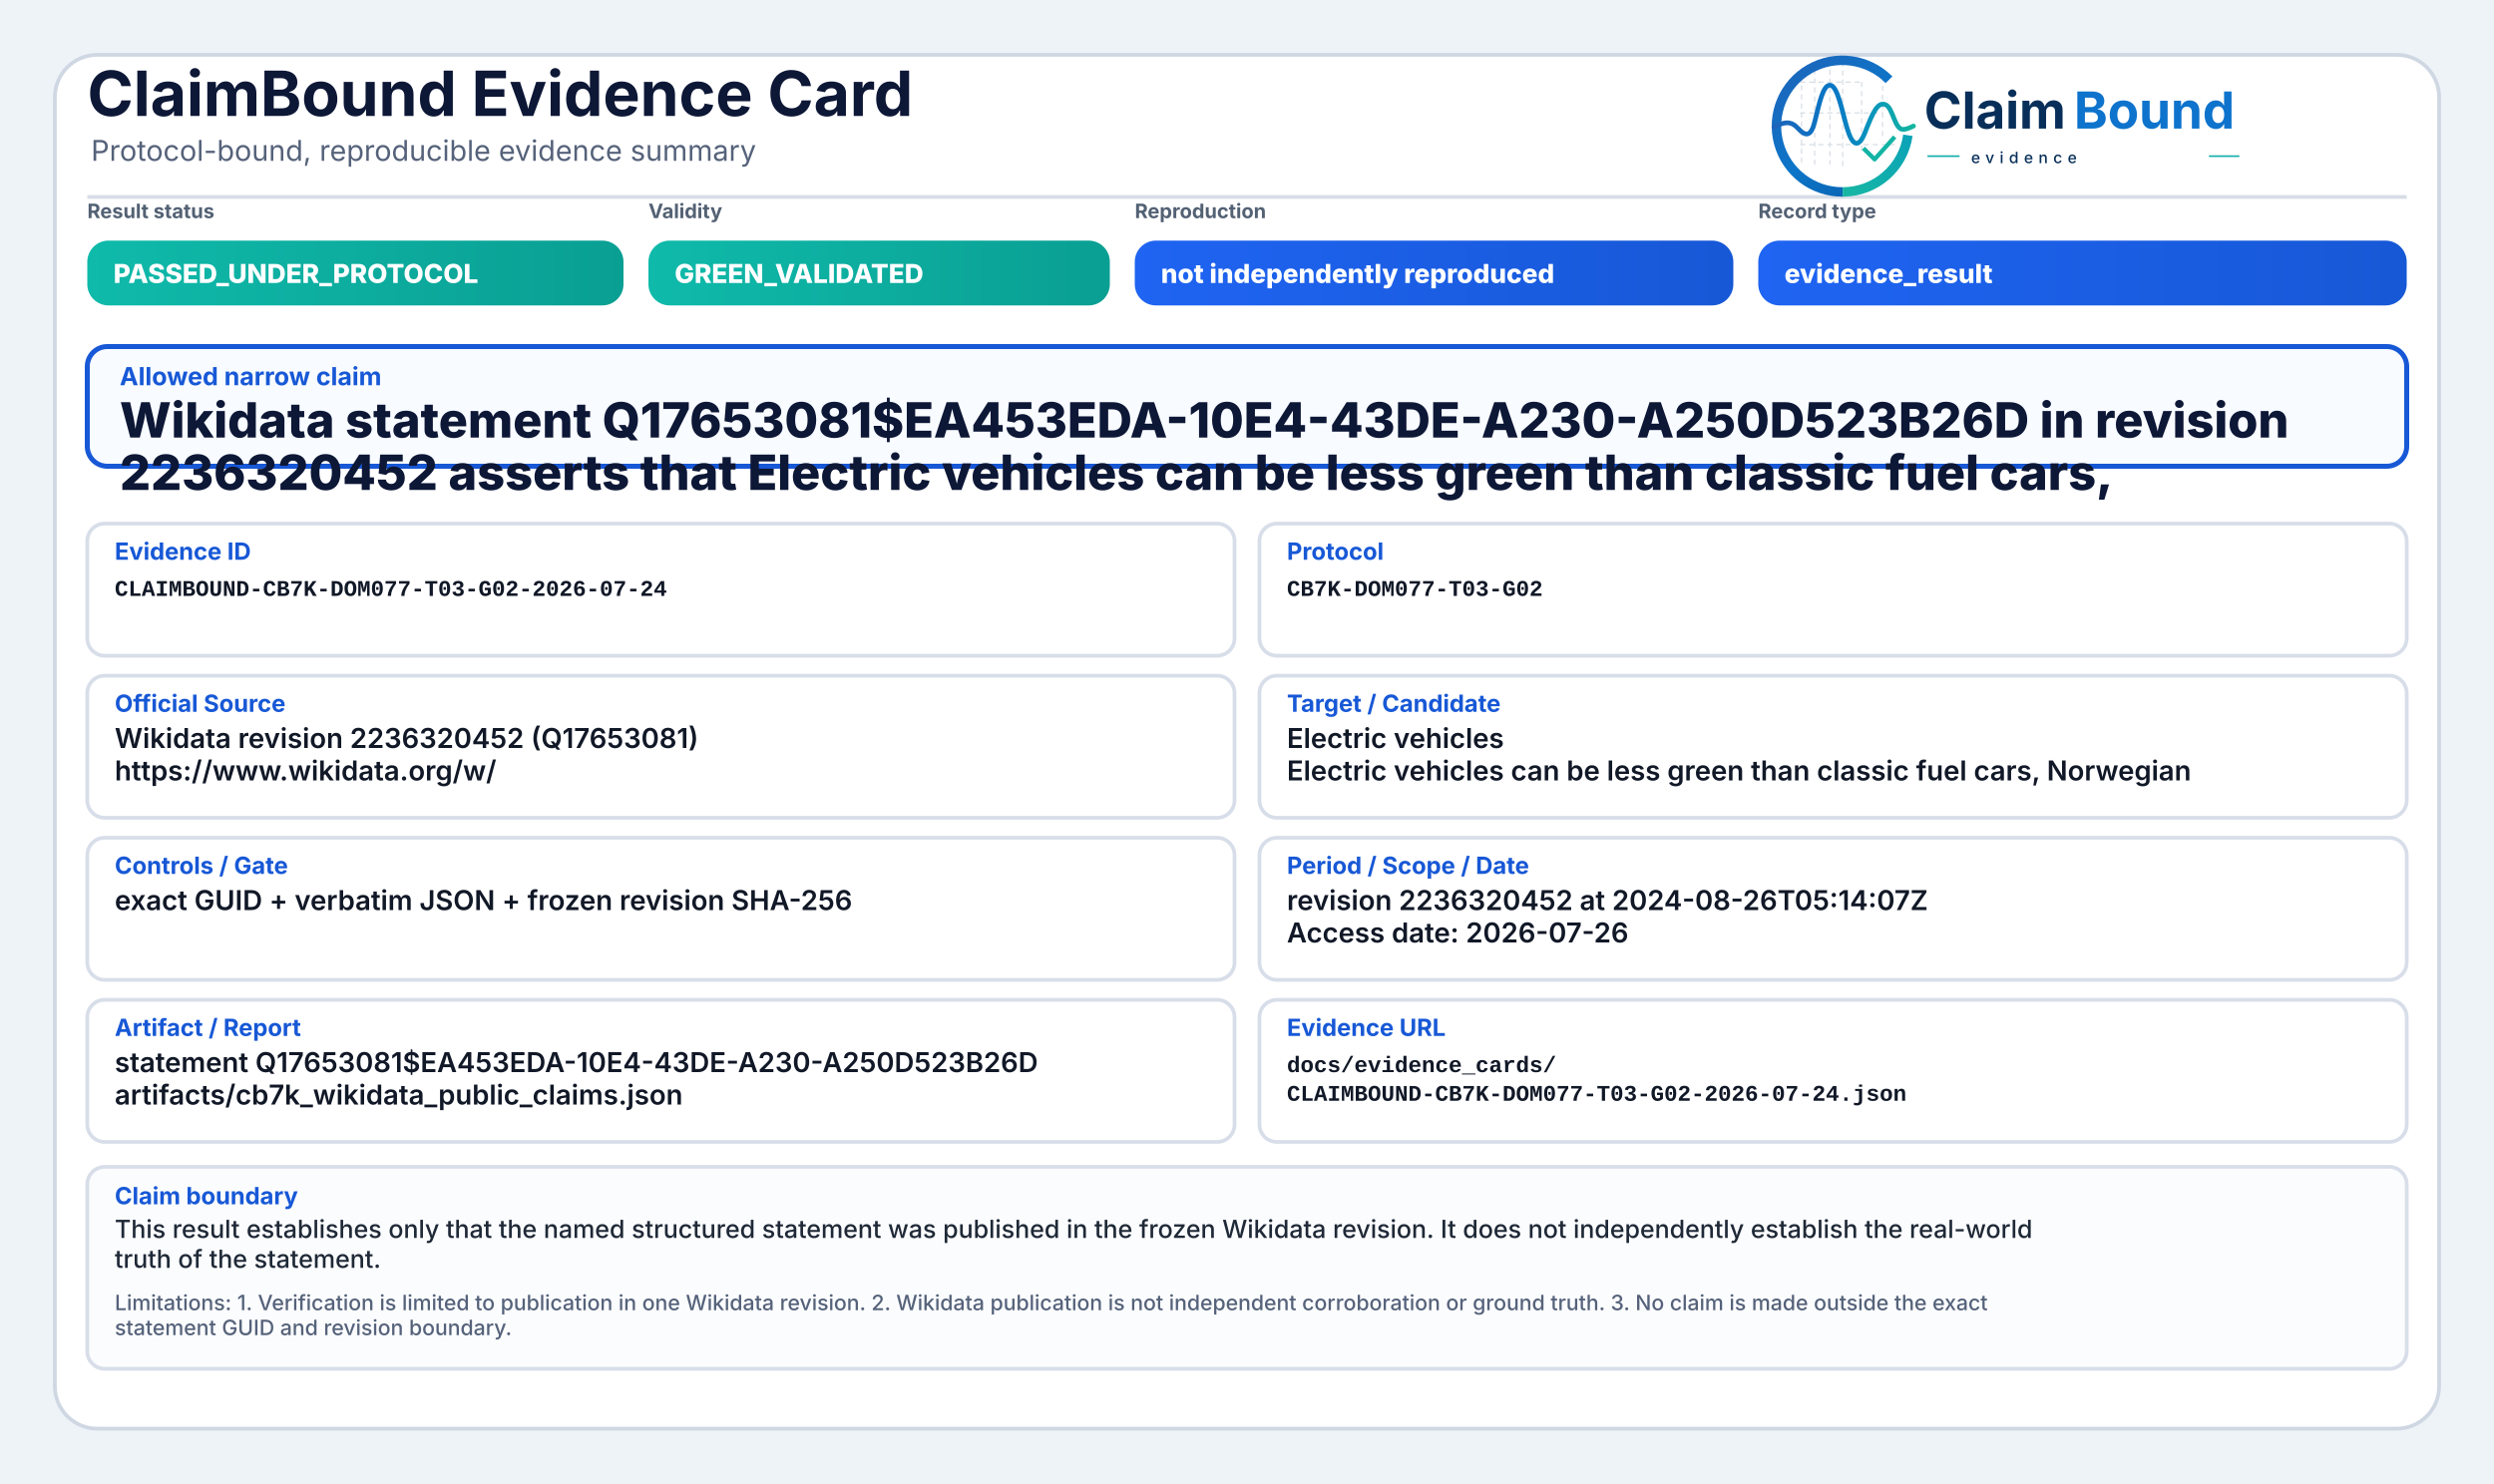
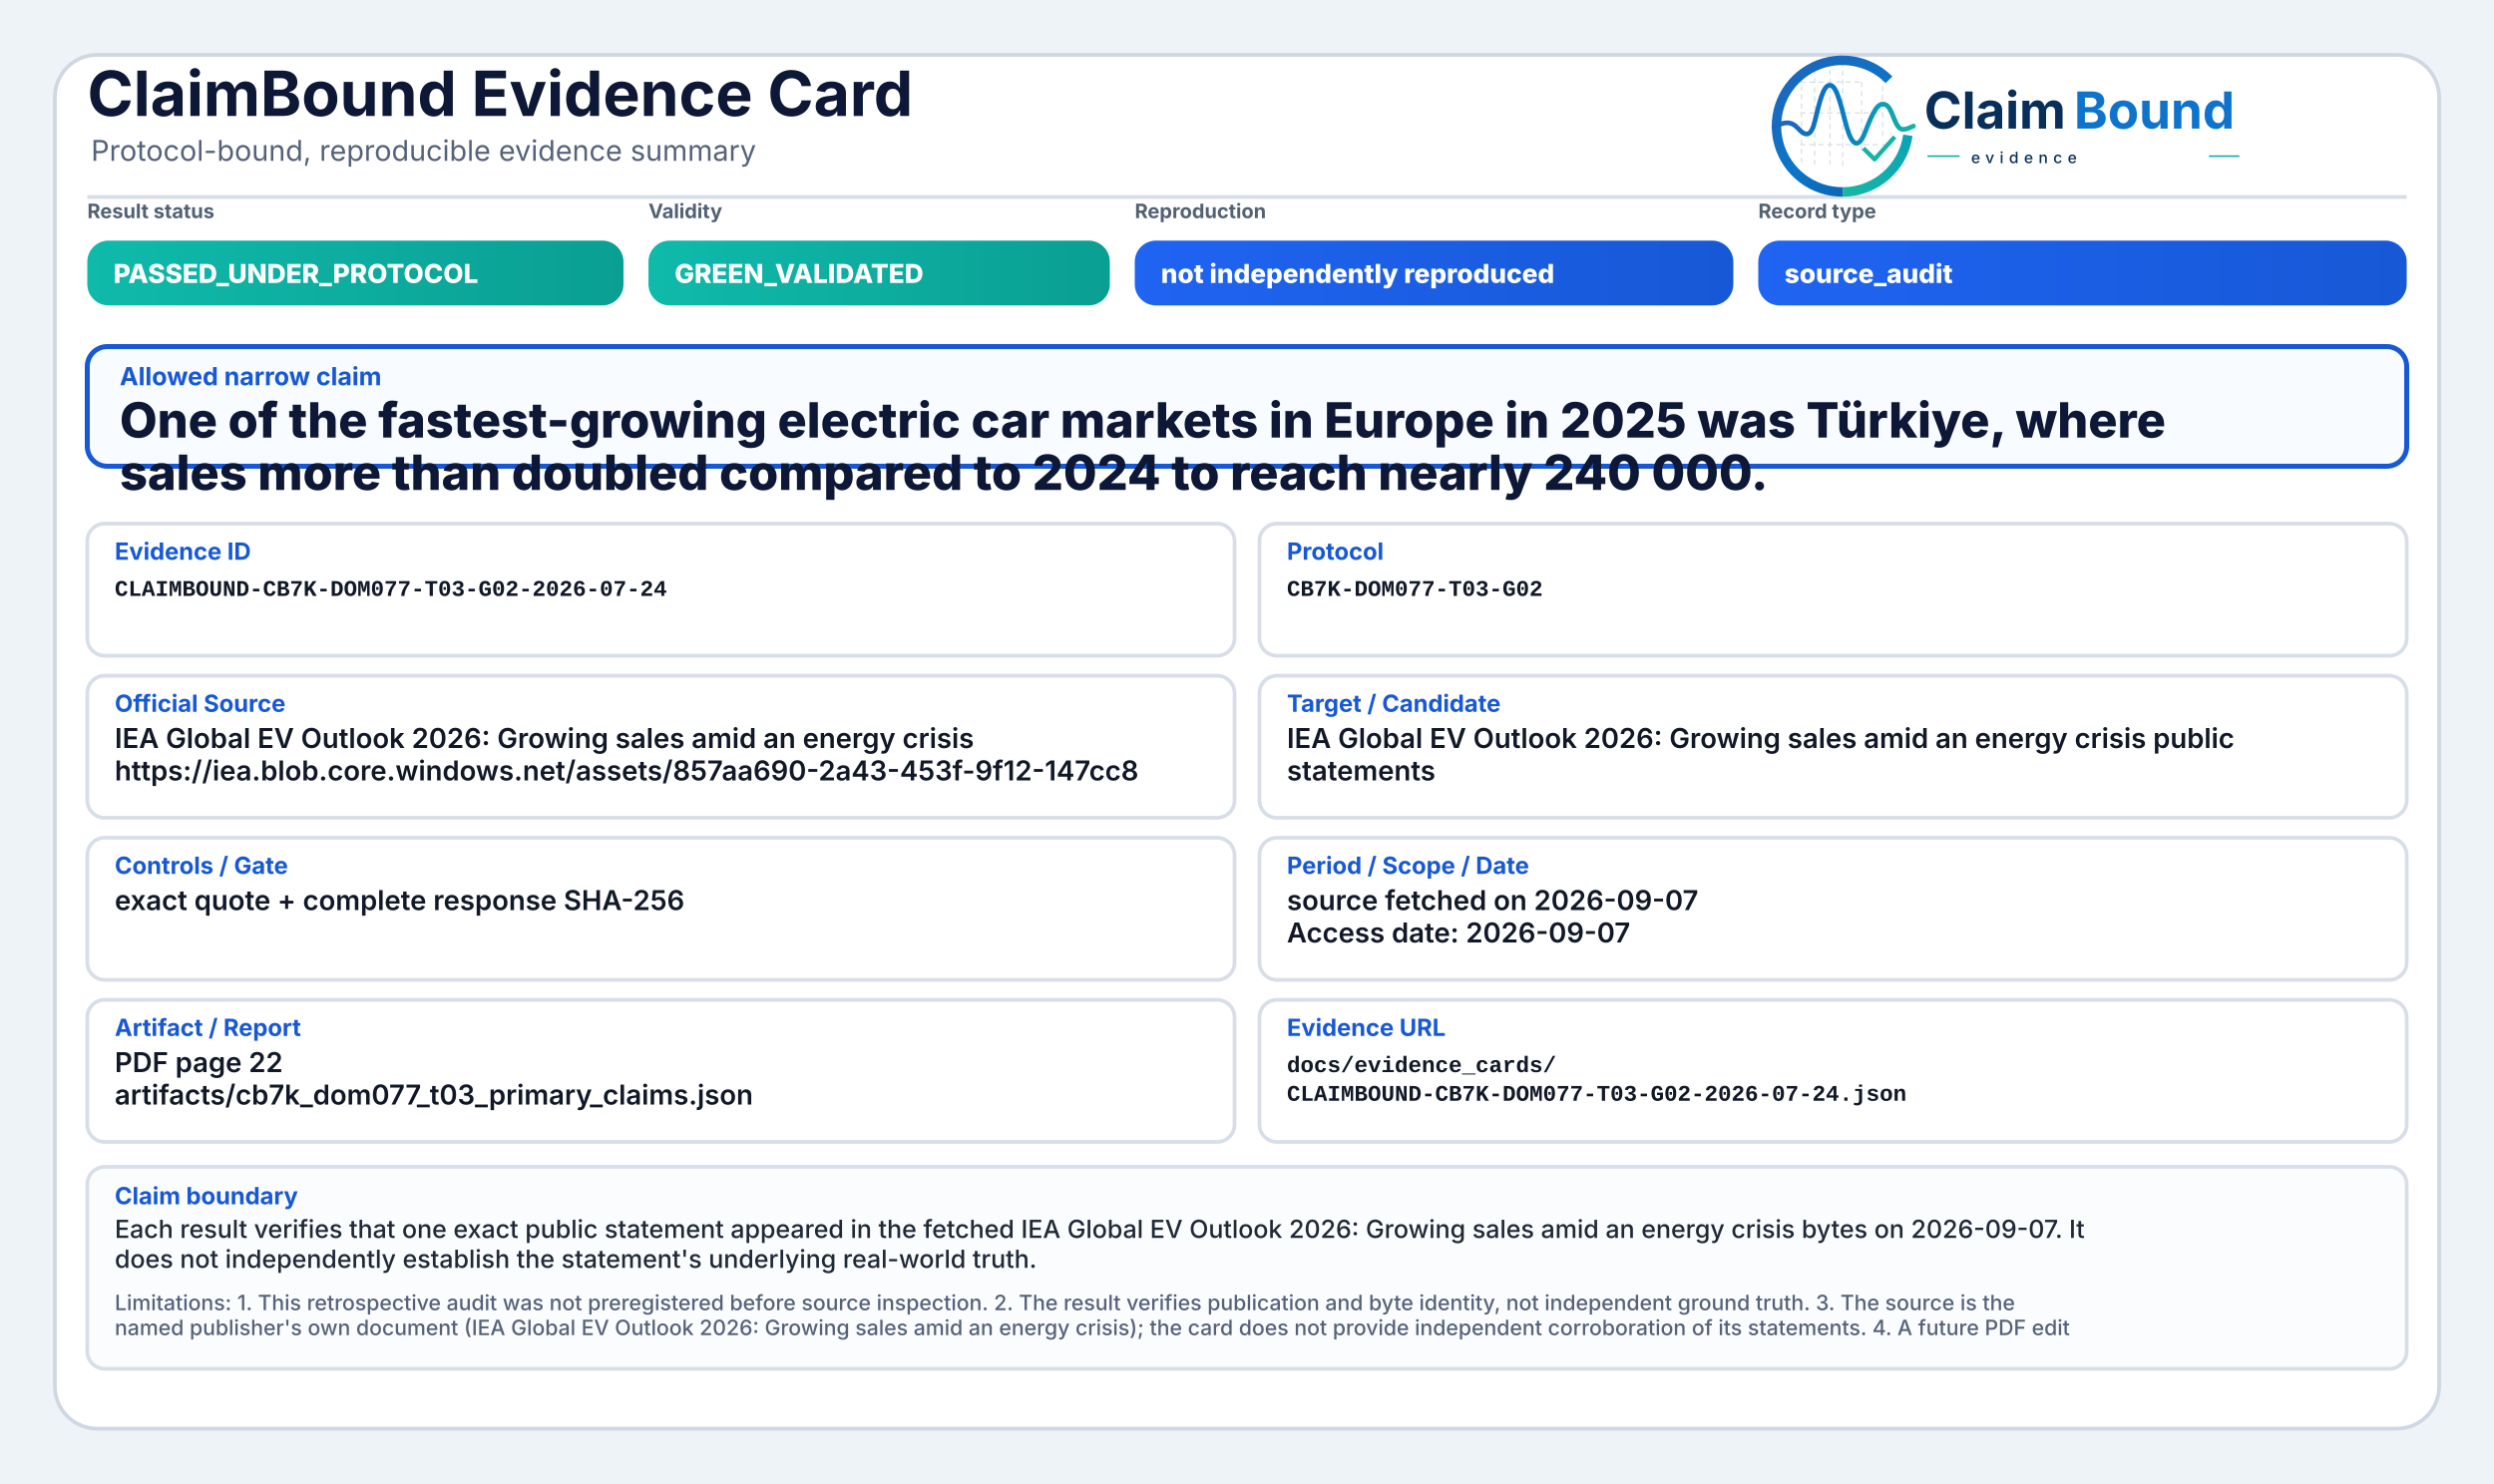
<svg xmlns="http://www.w3.org/2000/svg" width="2000" height="1190" viewBox="0 0 2000 1190" role="img" aria-label="ClaimBound Evidence Card">
  <defs>
    <linearGradient id="greenGrad" x1="0" y1="0" x2="1" y2="0">
      <stop offset="0%" stop-color="#0fbaaa" />
      <stop offset="100%" stop-color="#0a9f93" />
    </linearGradient>
    <linearGradient id="yellowGrad" x1="0" y1="0" x2="1" y2="0">
      <stop offset="0%" stop-color="#fbbf24" />
      <stop offset="100%" stop-color="#d97706" />
    </linearGradient>
    <linearGradient id="amberGrad" x1="0" y1="0" x2="1" y2="0">
      <stop offset="0%" stop-color="#f97316" />
      <stop offset="100%" stop-color="#c2410c" />
    </linearGradient>
    <linearGradient id="redGrad" x1="0" y1="0" x2="1" y2="0">
      <stop offset="0%" stop-color="#ef4444" />
      <stop offset="100%" stop-color="#b91c1c" />
    </linearGradient>
    <linearGradient id="grayGrad" x1="0" y1="0" x2="1" y2="0">
      <stop offset="0%" stop-color="#64748b" />
      <stop offset="100%" stop-color="#475569" />
    </linearGradient>
    <linearGradient id="blueGrad" x1="0" y1="0" x2="1" y2="0">
      <stop offset="0%" stop-color="#1f64f2" />
      <stop offset="100%" stop-color="#1758d6" />
    </linearGradient>
    <linearGradient id="logoRingBlue" x1="73" y1="453" x2="348" y2="793" gradientUnits="userSpaceOnUse">
      <stop offset="0" stop-color="#1E64BA" />
      <stop offset="0.55" stop-color="#0C75C8" />
      <stop offset="1" stop-color="#0A5FAB" />
    </linearGradient>
    <linearGradient id="logoRingTeal" x1="221" y1="792" x2="403" y2="594" gradientUnits="userSpaceOnUse">
      <stop offset="0" stop-color="#18B7A3" />
      <stop offset="1" stop-color="#089EBC" />
    </linearGradient>
    <linearGradient id="logoSignalGradient" x1="61" y1="628" x2="404" y2="628" gradientUnits="userSpaceOnUse">
      <stop offset="0" stop-color="#1E64BA" />
      <stop offset="0.43" stop-color="#0877C4" />
      <stop offset="0.72" stop-color="#0A97BB" />
      <stop offset="1" stop-color="#14B69E" />
    </linearGradient>
  </defs>
  <rect x="0" y="0" width="2000" height="1190" fill="#eef3f8" />
  <rect x="44" y="44" width="1912" height="1102" rx="34" fill="#ffffff" stroke="#cfd7e3" stroke-width="3" />
  <path d="M70 158 H1930" stroke="#d7dde7" stroke-width="3" />
  <text x="70" y="93" font-family="Inter, Segoe UI, Arial, sans-serif" font-size="50" font-weight="750" fill="#0d1736">ClaimBound Evidence Card</text>
  <text x="73" y="129" font-family="Inter, Segoe UI, Arial, sans-serif" font-size="23" font-weight="400" fill="#55627a">Protocol-bound, reproducible evidence summary</text>
  <g aria-label="ClaimBound evidence logo" transform="translate(1415,52) scale(0.33) translate(-40,-478)">
    <g stroke-linecap="butt" stroke-linejoin="round">
      <g stroke="#CBD3DC" stroke-width="3.2" stroke-linecap="round" stroke-dasharray="10 12" opacity="0.72">
        <path d="M130 507V714" />
        <path d="M162 490V719" />
        <path d="M199 491V719" />
        <path d="M230 471V726" />
        <path d="M276 521V690" />
        <path d="M327 508V650" />
        <path d="M128 520H277" />
        <path d="M128 595H327" />
        <path d="M128 672H355" />
      </g>
      <path d="M342.6 514.3A160 160 0 1 0 230 787" fill="none" stroke="url(#logoRingBlue)" stroke-width="23" />
      <path d="M230 787A160 160 0 0 0 388.4 649.3" fill="none" stroke="url(#logoRingTeal)" stroke-width="23" />
      <path d="M63 629.5C87 616.4 104.3 613.6 121.2 632.2C140.7 653.8 153.4 651.6 162.1 616.2C173.8 568.5 182.5 527.5 198.9 527.5C217.5 527.5 228.4 590.6 240.3 630.8C253.4 675.4 268.6 682.8 284.6 641.5C303.5 592.9 315.2 567.6 333.7 574.7C352.6 582 355.7 635.1 376.6 634.9C386.2 634.8 394 630.4 402 626.8" fill="none" stroke="url(#logoSignalGradient)" stroke-width="11.5" stroke-linecap="round" />
      <path d="M284 684.5L307.5 707.7L353 657" fill="none" stroke="#12B4A4" stroke-width="10.5" stroke-linecap="square" />
    </g>
    <text x="428" y="633" font-family="Inter, Segoe UI, Arial, sans-serif" font-size="124" font-weight="750" fill="#082F59" text-rendering="geometricPrecision">Claim</text>
    <text x="792" y="633" font-family="Inter, Segoe UI, Arial, sans-serif" font-size="124" font-weight="750" fill="#0E73CC" text-rendering="geometricPrecision">Bound</text>
    <line x1="436" y1="700" x2="514" y2="700" stroke="#11AFA9" stroke-width="4" />
    <text x="542" y="717" font-family="Inter, Segoe UI, Arial, sans-serif" font-size="38" font-weight="500" letter-spacing="13" fill="#082F59">evidence</text>
    <line x1="1120" y1="700" x2="1194" y2="700" stroke="#11AFA9" stroke-width="4" />
  </g>
  <text x="70" y="175" font-family="Inter, Segoe UI, Arial, sans-serif" font-size="16" font-weight="650" fill="#536174">Result status</text>
  <rect x="70" y="193" width="430" height="52" rx="17" fill="url(#greenGrad)" />
  <text x="91" y="227" font-family="Inter, Segoe UI, Arial, sans-serif" font-size="21" font-weight="800" fill="#ffffff">PASSED_UNDER_PROTOCOL</text>
  <text x="520" y="175" font-family="Inter, Segoe UI, Arial, sans-serif" font-size="16" font-weight="650" fill="#536174">Validity</text>
  <rect x="520" y="193" width="370" height="52" rx="17" fill="url(#greenGrad)" />
  <text x="541" y="227" font-family="Inter, Segoe UI, Arial, sans-serif" font-size="21" font-weight="800" fill="#ffffff">GREEN_VALIDATED</text>
  <text x="910" y="175" font-family="Inter, Segoe UI, Arial, sans-serif" font-size="16" font-weight="650" fill="#536174">Reproduction</text>
  <rect x="910" y="193" width="480" height="52" rx="17" fill="url(#blueGrad)" />
  <text x="931" y="227" font-family="Inter, Segoe UI, Arial, sans-serif" font-size="21" font-weight="800" fill="#ffffff">not independently reproduced</text>
  <text x="1410" y="175" font-family="Inter, Segoe UI, Arial, sans-serif" font-size="16" font-weight="650" fill="#536174">Record type</text>
  <rect x="1410" y="193" width="520" height="52" rx="17" fill="url(#blueGrad)" />
-   <text x="1431" y="227" font-family="Inter, Segoe UI, Arial, sans-serif" font-size="21" font-weight="800" fill="#ffffff">evidence_result</text>
+   <text x="1431" y="227" font-family="Inter, Segoe UI, Arial, sans-serif" font-size="21" font-weight="800" fill="#ffffff">source_audit</text>
  <rect x="70" y="278" width="1860" height="96" rx="16" fill="#f8fbff" stroke="#1758d6" stroke-width="4" />
  <text x="96" y="309" font-family="Inter, Segoe UI, Arial, sans-serif" font-size="20" font-weight="750" fill="#1758d6">Allowed narrow claim</text>
-   <text x="96" y="351" font-family="Inter, Segoe UI, Arial, sans-serif" font-size="39" font-weight="800" fill="#0d1736">Wikidata statement Q17653081$EA453EDA-10E4-43DE-A230-A250D523B26D in revision</text>
-   <text x="96" y="393" font-family="Inter, Segoe UI, Arial, sans-serif" font-size="39" font-weight="800" fill="#0d1736">2236320452 asserts that Electric vehicles can be less green than classic fuel cars,</text>
+   <text x="96" y="351" font-family="Inter, Segoe UI, Arial, sans-serif" font-size="39" font-weight="800" fill="#0d1736">One of the fastest-growing electric car markets in Europe in 2025 was Türkiye, where</text>
+   <text x="96" y="393" font-family="Inter, Segoe UI, Arial, sans-serif" font-size="39" font-weight="800" fill="#0d1736">sales more than doubled compared to 2024 to reach nearly 240 000.</text>
  <rect x="70" y="420" width="920" height="106" rx="14" fill="#ffffff" stroke="#d8dee9" stroke-width="3" />
  <text x="92" y="449" font-family="Inter, Segoe UI, Arial, sans-serif" font-size="19" font-weight="750" fill="#1758d6">Evidence ID</text>
  <text x="92" y="478" font-family="SFMono-Regular, Consolas, Liberation Mono, monospace" font-size="18" font-weight="600" fill="#111827">CLAIMBOUND-CB7K-DOM077-T03-G02-2026-07-24</text>
  <rect x="1010" y="420" width="920" height="106" rx="14" fill="#ffffff" stroke="#d8dee9" stroke-width="3" />
  <text x="1032" y="449" font-family="Inter, Segoe UI, Arial, sans-serif" font-size="19" font-weight="750" fill="#1758d6">Protocol</text>
  <text x="1032" y="478" font-family="SFMono-Regular, Consolas, Liberation Mono, monospace" font-size="18" font-weight="600" fill="#111827">CB7K-DOM077-T03-G02</text>
  <rect x="70" y="542" width="920" height="114" rx="14" fill="#ffffff" stroke="#d8dee9" stroke-width="3" />
  <text x="92" y="571" font-family="Inter, Segoe UI, Arial, sans-serif" font-size="19" font-weight="750" fill="#1758d6">Official Source</text>
-   <text x="92" y="600" font-family="Inter, Segoe UI, Arial, sans-serif" font-size="22" font-weight="600" fill="#111827">Wikidata revision 2236320452 (Q17653081)</text>
-   <text x="92" y="626" font-family="Inter, Segoe UI, Arial, sans-serif" font-size="22" font-weight="600" fill="#111827">https://www.wikidata.org/w/</text>
+   <text x="92" y="600" font-family="Inter, Segoe UI, Arial, sans-serif" font-size="22" font-weight="600" fill="#111827">IEA Global EV Outlook 2026: Growing sales amid an energy crisis</text>
+   <text x="92" y="626" font-family="Inter, Segoe UI, Arial, sans-serif" font-size="22" font-weight="600" fill="#111827">https://iea.blob.core.windows.net/assets/857aa690-2a43-453f-9f12-147cc8</text>
  <rect x="1010" y="542" width="920" height="114" rx="14" fill="#ffffff" stroke="#d8dee9" stroke-width="3" />
  <text x="1032" y="571" font-family="Inter, Segoe UI, Arial, sans-serif" font-size="19" font-weight="750" fill="#1758d6">Target / Candidate</text>
-   <text x="1032" y="600" font-family="Inter, Segoe UI, Arial, sans-serif" font-size="22" font-weight="600" fill="#111827">Electric vehicles</text>
-   <text x="1032" y="626" font-family="Inter, Segoe UI, Arial, sans-serif" font-size="22" font-weight="600" fill="#111827">Electric vehicles can be less green than classic fuel cars, Norwegian</text>
+   <text x="1032" y="600" font-family="Inter, Segoe UI, Arial, sans-serif" font-size="22" font-weight="600" fill="#111827">IEA Global EV Outlook 2026: Growing sales amid an energy crisis public</text>
+   <text x="1032" y="626" font-family="Inter, Segoe UI, Arial, sans-serif" font-size="22" font-weight="600" fill="#111827">statements</text>
  <rect x="70" y="672" width="920" height="114" rx="14" fill="#ffffff" stroke="#d8dee9" stroke-width="3" />
  <text x="92" y="701" font-family="Inter, Segoe UI, Arial, sans-serif" font-size="19" font-weight="750" fill="#1758d6">Controls / Gate</text>
-   <text x="92" y="730" font-family="Inter, Segoe UI, Arial, sans-serif" font-size="22" font-weight="600" fill="#111827">exact GUID + verbatim JSON + frozen revision SHA-256</text>
+   <text x="92" y="730" font-family="Inter, Segoe UI, Arial, sans-serif" font-size="22" font-weight="600" fill="#111827">exact quote + complete response SHA-256</text>
  <rect x="1010" y="672" width="920" height="114" rx="14" fill="#ffffff" stroke="#d8dee9" stroke-width="3" />
  <text x="1032" y="701" font-family="Inter, Segoe UI, Arial, sans-serif" font-size="19" font-weight="750" fill="#1758d6">Period / Scope / Date</text>
-   <text x="1032" y="730" font-family="Inter, Segoe UI, Arial, sans-serif" font-size="22" font-weight="600" fill="#111827">revision 2236320452 at 2024-08-26T05:14:07Z</text>
-   <text x="1032" y="756" font-family="Inter, Segoe UI, Arial, sans-serif" font-size="22" font-weight="600" fill="#111827">Access date: 2026-07-26</text>
+   <text x="1032" y="730" font-family="Inter, Segoe UI, Arial, sans-serif" font-size="22" font-weight="600" fill="#111827">source fetched on 2026-09-07</text>
+   <text x="1032" y="756" font-family="Inter, Segoe UI, Arial, sans-serif" font-size="22" font-weight="600" fill="#111827">Access date: 2026-09-07</text>
  <rect x="70" y="802" width="920" height="114" rx="14" fill="#ffffff" stroke="#d8dee9" stroke-width="3" />
  <text x="92" y="831" font-family="Inter, Segoe UI, Arial, sans-serif" font-size="19" font-weight="750" fill="#1758d6">Artifact / Report</text>
-   <text x="92" y="860" font-family="Inter, Segoe UI, Arial, sans-serif" font-size="22" font-weight="600" fill="#111827">statement Q17653081$EA453EDA-10E4-43DE-A230-A250D523B26D</text>
-   <text x="92" y="886" font-family="Inter, Segoe UI, Arial, sans-serif" font-size="22" font-weight="600" fill="#111827">artifacts/cb7k_wikidata_public_claims.json</text>
+   <text x="92" y="860" font-family="Inter, Segoe UI, Arial, sans-serif" font-size="22" font-weight="600" fill="#111827">PDF page 22</text>
+   <text x="92" y="886" font-family="Inter, Segoe UI, Arial, sans-serif" font-size="22" font-weight="600" fill="#111827">artifacts/cb7k_dom077_t03_primary_claims.json</text>
  <rect x="1010" y="802" width="920" height="114" rx="14" fill="#ffffff" stroke="#d8dee9" stroke-width="3" />
  <text x="1032" y="831" font-family="Inter, Segoe UI, Arial, sans-serif" font-size="19" font-weight="750" fill="#1758d6">Evidence URL</text>
  <text x="1032" y="860" font-family="SFMono-Regular, Consolas, Liberation Mono, monospace" font-size="18" font-weight="600" fill="#111827">docs/evidence_cards/</text>
  <text x="1032" y="883" font-family="SFMono-Regular, Consolas, Liberation Mono, monospace" font-size="18" font-weight="600" fill="#111827">CLAIMBOUND-CB7K-DOM077-T03-G02-2026-07-24.json</text>
  <rect x="70" y="936" width="1860" height="162" rx="14" fill="#fbfcfe" stroke="#d8dee9" stroke-width="3" />
  <text x="92" y="966" font-family="Inter, Segoe UI, Arial, sans-serif" font-size="19" font-weight="750" fill="#1758d6">Claim boundary</text>
-   <text x="92" y="993" font-family="Inter, Segoe UI, Arial, sans-serif" font-size="20" font-weight="500" fill="#1f2937">This result establishes only that the named structured statement was published in the frozen Wikidata revision. It does not independently establish the real-world</text>
-   <text x="92" y="1017" font-family="Inter, Segoe UI, Arial, sans-serif" font-size="20" font-weight="500" fill="#1f2937">truth of the statement.</text>
-   <text x="92" y="1051" font-family="Inter, Segoe UI, Arial, sans-serif" font-size="17" font-weight="500" fill="#55627a">Limitations: 1. Verification is limited to publication in one Wikidata revision. 2. Wikidata publication is not independent corroboration or ground truth. 3. No claim is made outside the exact</text>
-   <text x="92" y="1071" font-family="Inter, Segoe UI, Arial, sans-serif" font-size="17" font-weight="500" fill="#55627a">statement GUID and revision boundary.</text>
+   <text x="92" y="993" font-family="Inter, Segoe UI, Arial, sans-serif" font-size="20" font-weight="500" fill="#1f2937">Each result verifies that one exact public statement appeared in the fetched IEA Global EV Outlook 2026: Growing sales amid an energy crisis bytes on 2026-09-07. It</text>
+   <text x="92" y="1017" font-family="Inter, Segoe UI, Arial, sans-serif" font-size="20" font-weight="500" fill="#1f2937">does not independently establish the statement's underlying real-world truth.</text>
+   <text x="92" y="1051" font-family="Inter, Segoe UI, Arial, sans-serif" font-size="17" font-weight="500" fill="#55627a">Limitations: 1. This retrospective audit was not preregistered before source inspection. 2. The result verifies publication and byte identity, not independent ground truth. 3. The source is the</text>
+   <text x="92" y="1071" font-family="Inter, Segoe UI, Arial, sans-serif" font-size="17" font-weight="500" fill="#55627a">named publisher's own document (IEA Global EV Outlook 2026: Growing sales amid an energy crisis); the card does not provide independent corroboration of its statements. 4. A future PDF edit</text>
</svg>
